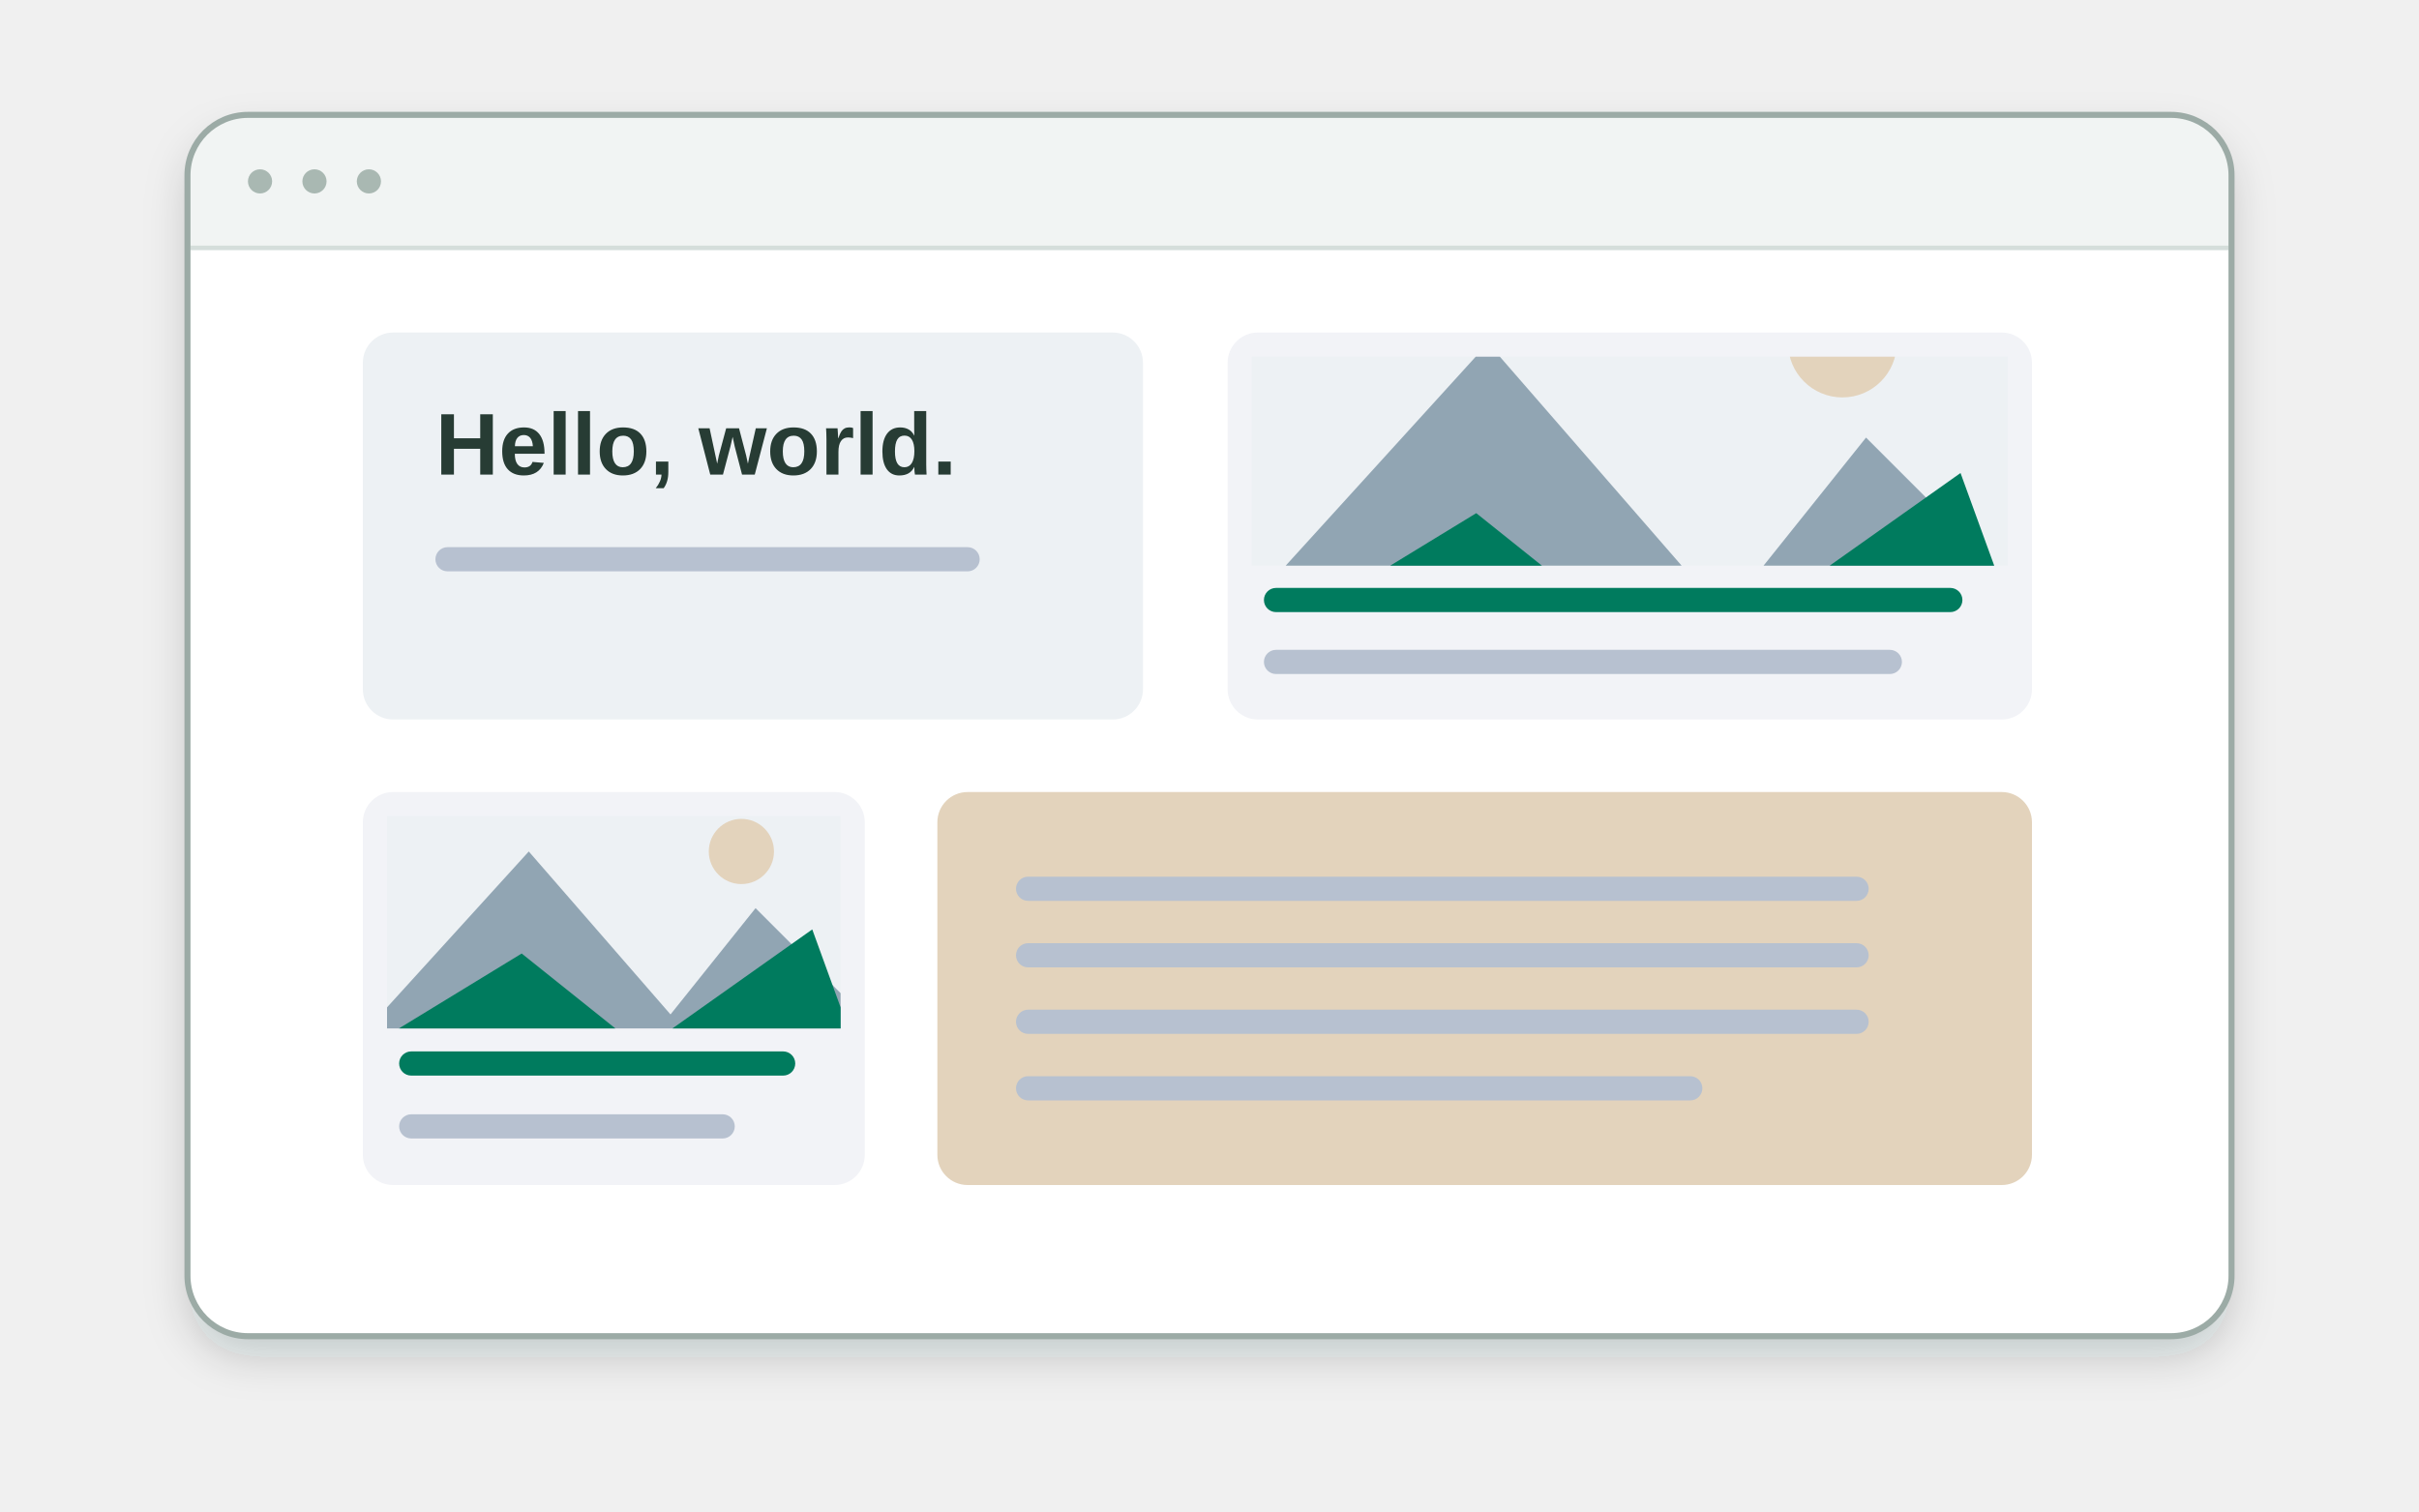
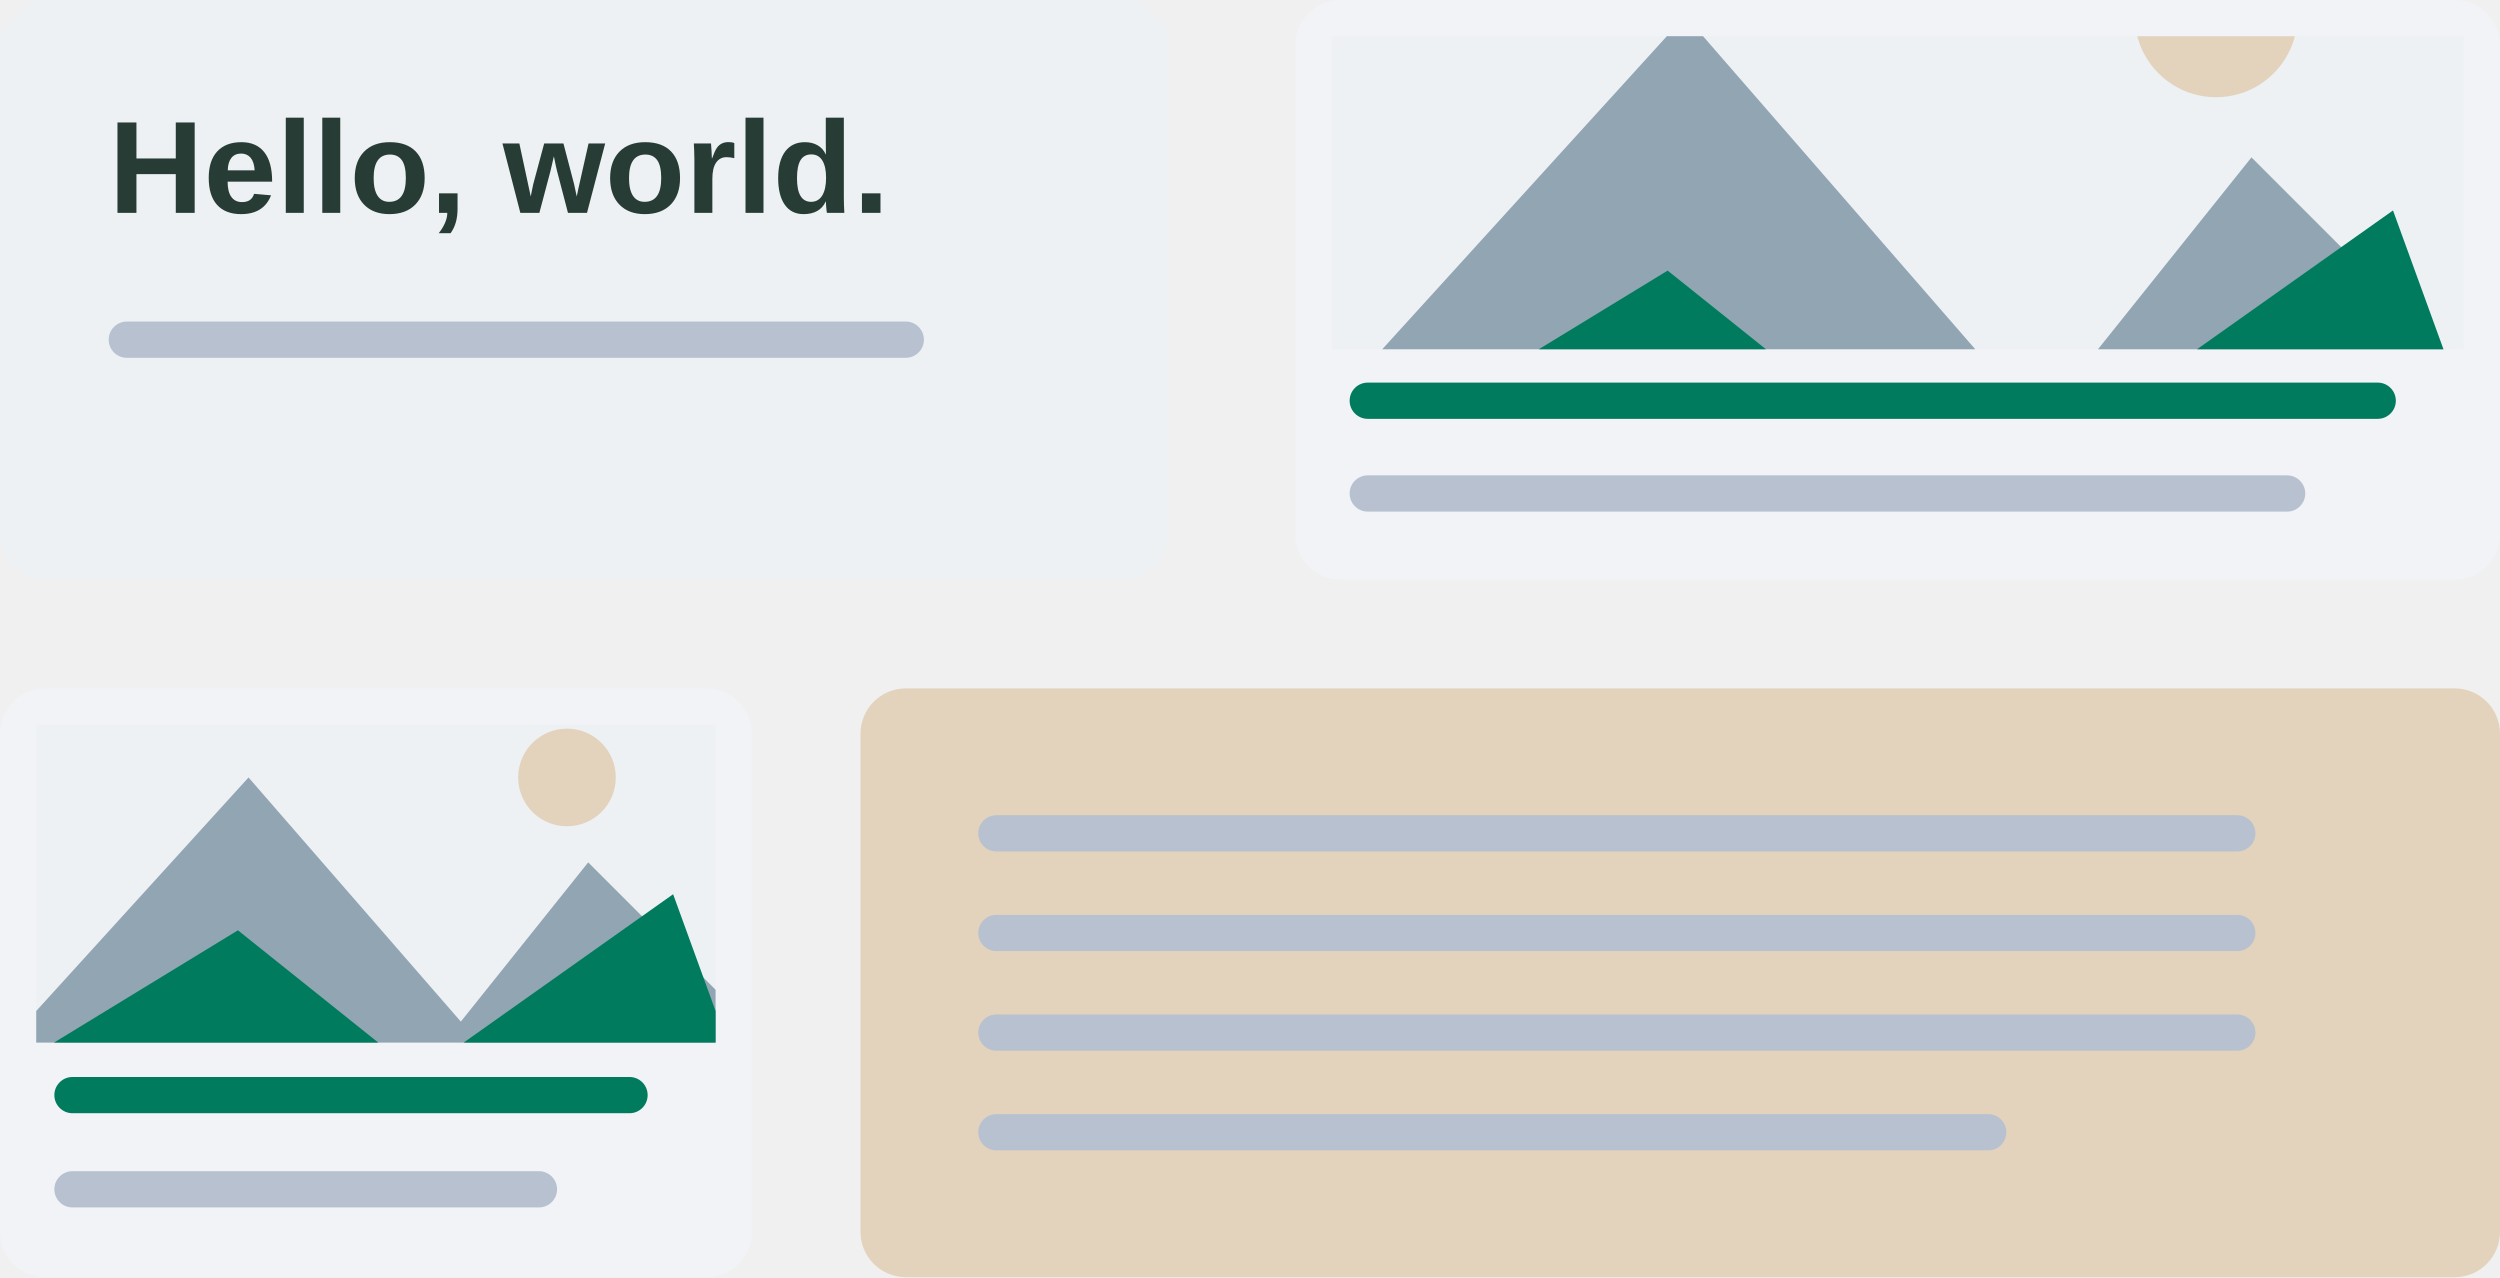
- <svg xmlns="http://www.w3.org/2000/svg" width="800" height="500" viewBox="0 0 800 500">
-   <defs>
-     <clipPath id="window">
-       <rect x="62" y="82" width="676" height="360" rx="16" />
-     </clipPath>
-     <filter id="window-shadow" filterUnits="userSpaceOnUse" x="24" y="6" width="752" height="480" color-interpolation-filters="sRGB">
-       <feDropShadow dx="0" dy="7" stdDeviation="7" flood-color="#18231f" flood-opacity="0.18" />
-     </filter>
-   </defs>
-   <rect x="62" y="38" width="676" height="404" rx="20" fill="#fff" filter="url(#window-shadow)" />
-   <rect x="62" y="38" width="676" height="44" rx="20" fill="#f1f4f3" />
-   <path d="M62 66h676v16H62" fill="#f1f4f3" />
-   <circle cx="86" cy="60" r="4" fill="#a9b8b2" />
-   <circle cx="104" cy="60" r="4" fill="#a9b8b2" />
-   <circle cx="122" cy="60" r="4" fill="#a9b8b2" />
-   <path d="M63 82h674" stroke="#d5dedb" stroke-width="1.5" />
-   <g clip-path="url(#window)">
-     <rect x="120" y="110" width="258" height="128" rx="10" fill="#edf1f4" />
-     <text x="144" y="157" font-family="Arial, sans-serif" font-size="29" font-weight="700" fill="#273c34">Hello, world.</text>
-     <rect x="144" y="181" width="180" height="8" rx="4" fill="#b7c1d0" />
-     <rect x="406" y="110" width="266" height="128" rx="10" fill="#f2f3f7" />
-     <svg x="414" y="118" width="250" height="69.12" viewBox="0 0 320 180" preserveAspectRatio="xMidYMid slice">
-       <rect width="320" height="180" fill="#edf1f4" />
-       <circle cx="250" cy="40" r="23" fill="#e3d3bc" />
-       <path d="M0 150 100 40 200 155 260 80 320 140V180H0" fill="#91a5b3" />
-       <path d="M0 170 95 112 180 180 300 95 320 150V180H0" fill="#007b5e" />
-     </svg>
-     <rect x="418" y="194.48" width="231" height="8" rx="4" fill="#007b5e" />
-     <rect x="418" y="214.96" width="211" height="8" rx="4" fill="#b7c1d0" />
-     <rect x="120" y="262" width="166" height="130" rx="10" fill="#f2f3f7" />
-     <svg x="128" y="270" width="150" height="70.2" viewBox="0 0 320 180" preserveAspectRatio="xMidYMid slice">
-       <rect width="320" height="180" fill="#edf1f4" />
-       <circle cx="250" cy="40" r="23" fill="#e3d3bc" />
-       <path d="M0 150 100 40 200 155 260 80 320 140V180H0" fill="#91a5b3" />
-       <path d="M0 170 95 112 180 180 300 95 320 150V180H0" fill="#007b5e" />
-     </svg>
-     <rect x="132" y="347.8" width="131" height="8" rx="4" fill="#007b5e" />
-     <rect x="132" y="368.6" width="111" height="8" rx="4" fill="#b7c1d0" />
-     <rect x="310" y="262" width="362" height="130" rx="10" fill="#e3d3bc" />
-     <rect x="336" y="290" width="282" height="8" rx="4" fill="#b7c1d0" />
-     <rect x="336" y="312" width="282" height="8" rx="4" fill="#b7c1d0" />
-     <rect x="336" y="334" width="282" height="8" rx="4" fill="#b7c1d0" />
-     <rect x="336" y="356" width="227" height="8" rx="4" fill="#b7c1d0" />
-   </g>
-   <rect x="62" y="38" width="676" height="404" rx="20" fill="none" stroke="#9caba6" stroke-width="2" />
+ <svg xmlns="http://www.w3.org/2000/svg" width="552" height="282" viewBox="120 110 552 282">
+   <rect x="120" y="110" width="258" height="128" rx="10" fill="#edf1f4" />
+   <text x="144" y="157" font-family="Arial, sans-serif" font-size="29" font-weight="700" fill="#273c34">Hello, world.</text>
+   <rect x="144" y="181" width="180" height="8" rx="4" fill="#b7c1d0" />
+   <rect x="406" y="110" width="266" height="128" rx="10" fill="#f2f3f7" />
+   <svg x="414" y="118" width="250" height="69.12" viewBox="0 0 320 180" preserveAspectRatio="xMidYMid slice">
+     <rect width="320" height="180" fill="#edf1f4" />
+     <circle cx="250" cy="40" r="23" fill="#e3d3bc" />
+     <path d="M0 150 100 40 200 155 260 80 320 140V180H0" fill="#91a5b3" />
+     <path d="M0 170 95 112 180 180 300 95 320 150V180H0" fill="#007b5e" />
+   </svg>
+   <rect x="418" y="194.48" width="231" height="8" rx="4" fill="#007b5e" />
+   <rect x="418" y="214.96" width="211" height="8" rx="4" fill="#b7c1d0" />
+   <rect x="120" y="262" width="166" height="130" rx="10" fill="#f2f3f7" />
+   <svg x="128" y="270" width="150" height="70.2" viewBox="0 0 320 180" preserveAspectRatio="xMidYMid slice">
+     <rect width="320" height="180" fill="#edf1f4" />
+     <circle cx="250" cy="40" r="23" fill="#e3d3bc" />
+     <path d="M0 150 100 40 200 155 260 80 320 140V180H0" fill="#91a5b3" />
+     <path d="M0 170 95 112 180 180 300 95 320 150V180H0" fill="#007b5e" />
+   </svg>
+   <rect x="132" y="347.8" width="131" height="8" rx="4" fill="#007b5e" />
+   <rect x="132" y="368.6" width="111" height="8" rx="4" fill="#b7c1d0" />
+   <rect x="310" y="262" width="362" height="130" rx="10" fill="#e3d3bc" />
+   <rect x="336" y="290" width="282" height="8" rx="4" fill="#b7c1d0" />
+   <rect x="336" y="312" width="282" height="8" rx="4" fill="#b7c1d0" />
+   <rect x="336" y="334" width="282" height="8" rx="4" fill="#b7c1d0" />
+   <rect x="336" y="356" width="227" height="8" rx="4" fill="#b7c1d0" />
</svg>
